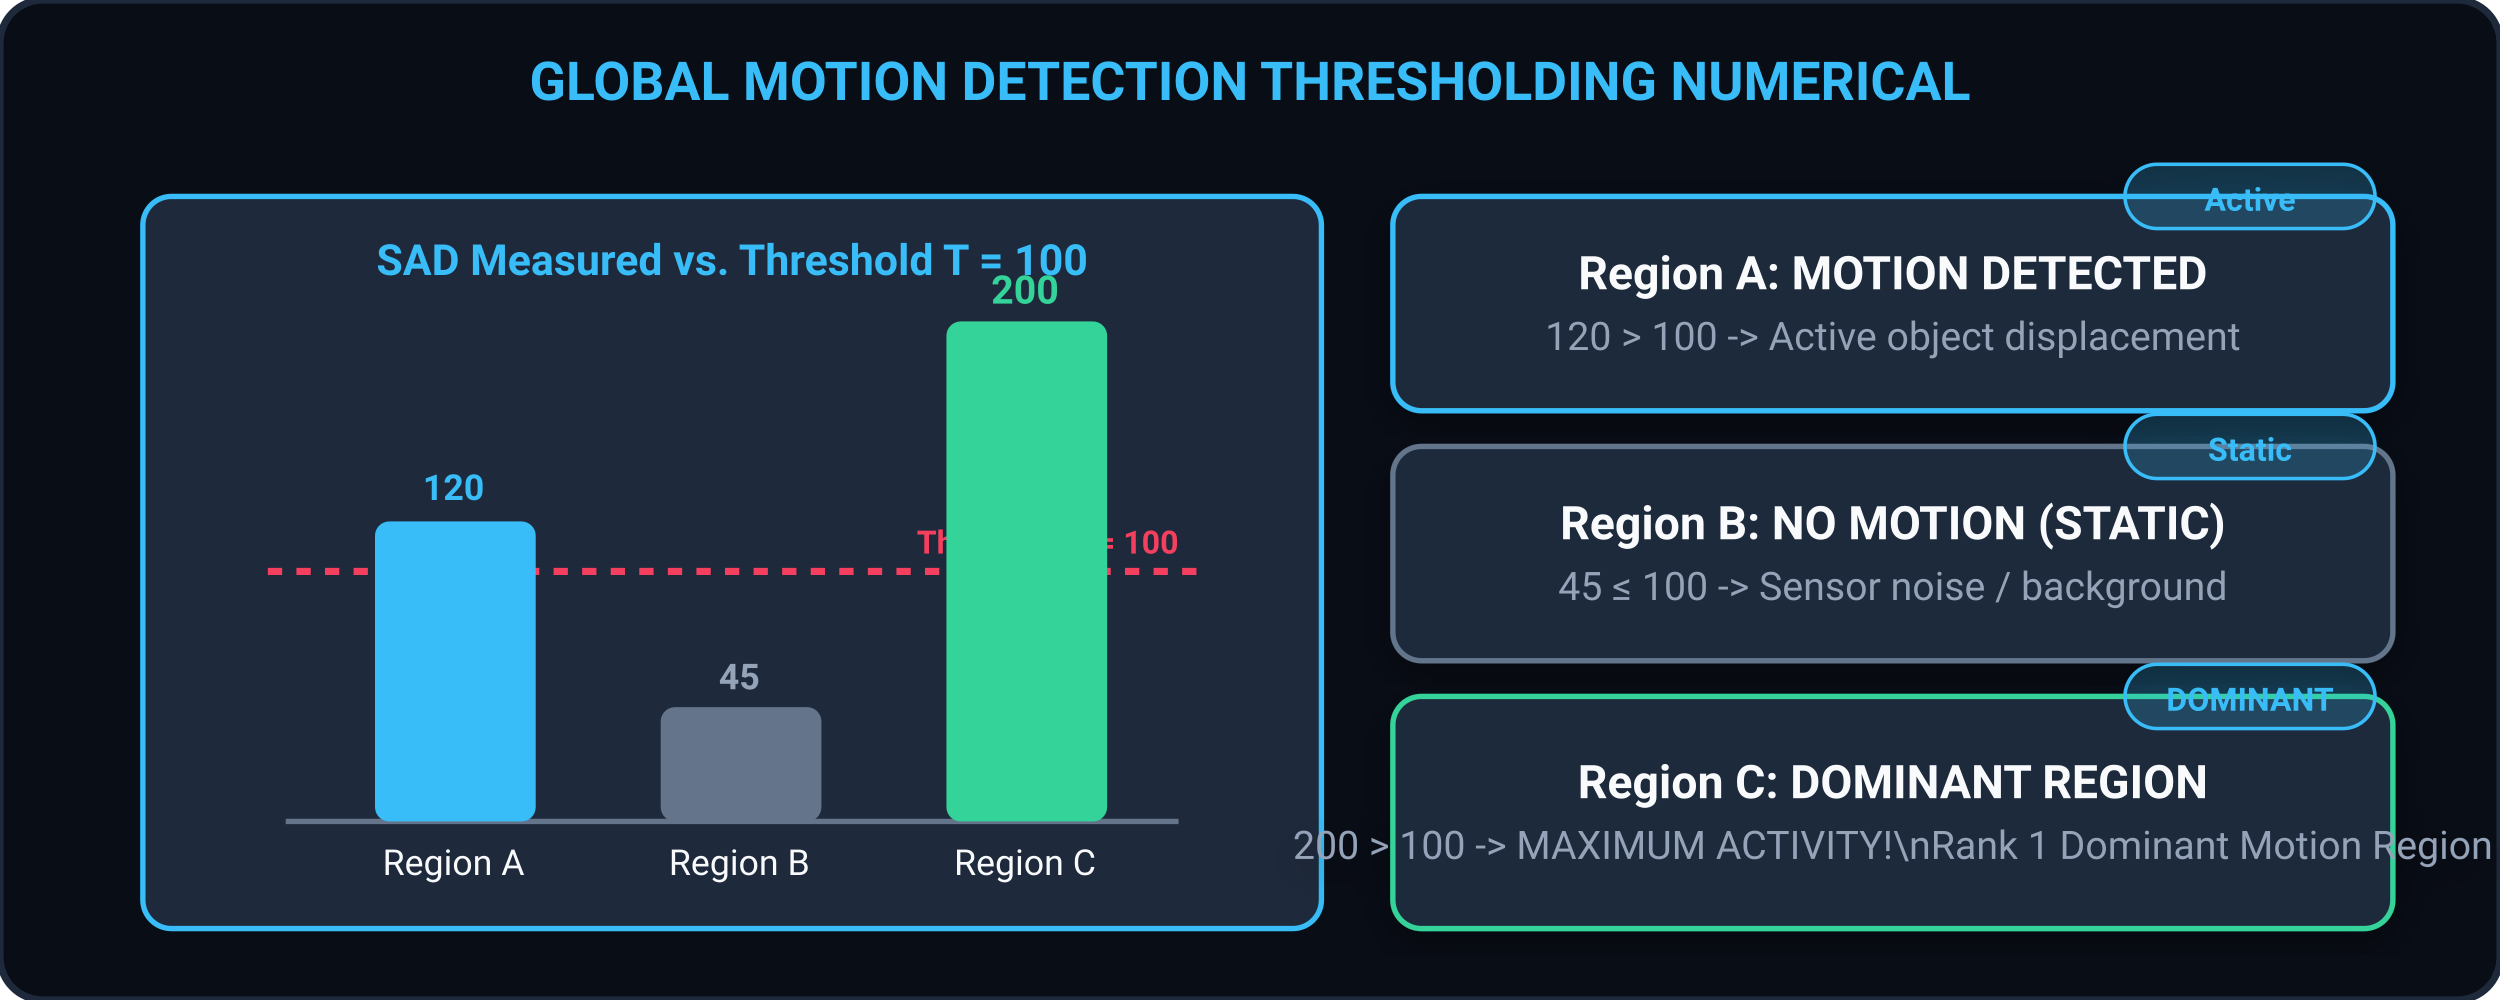
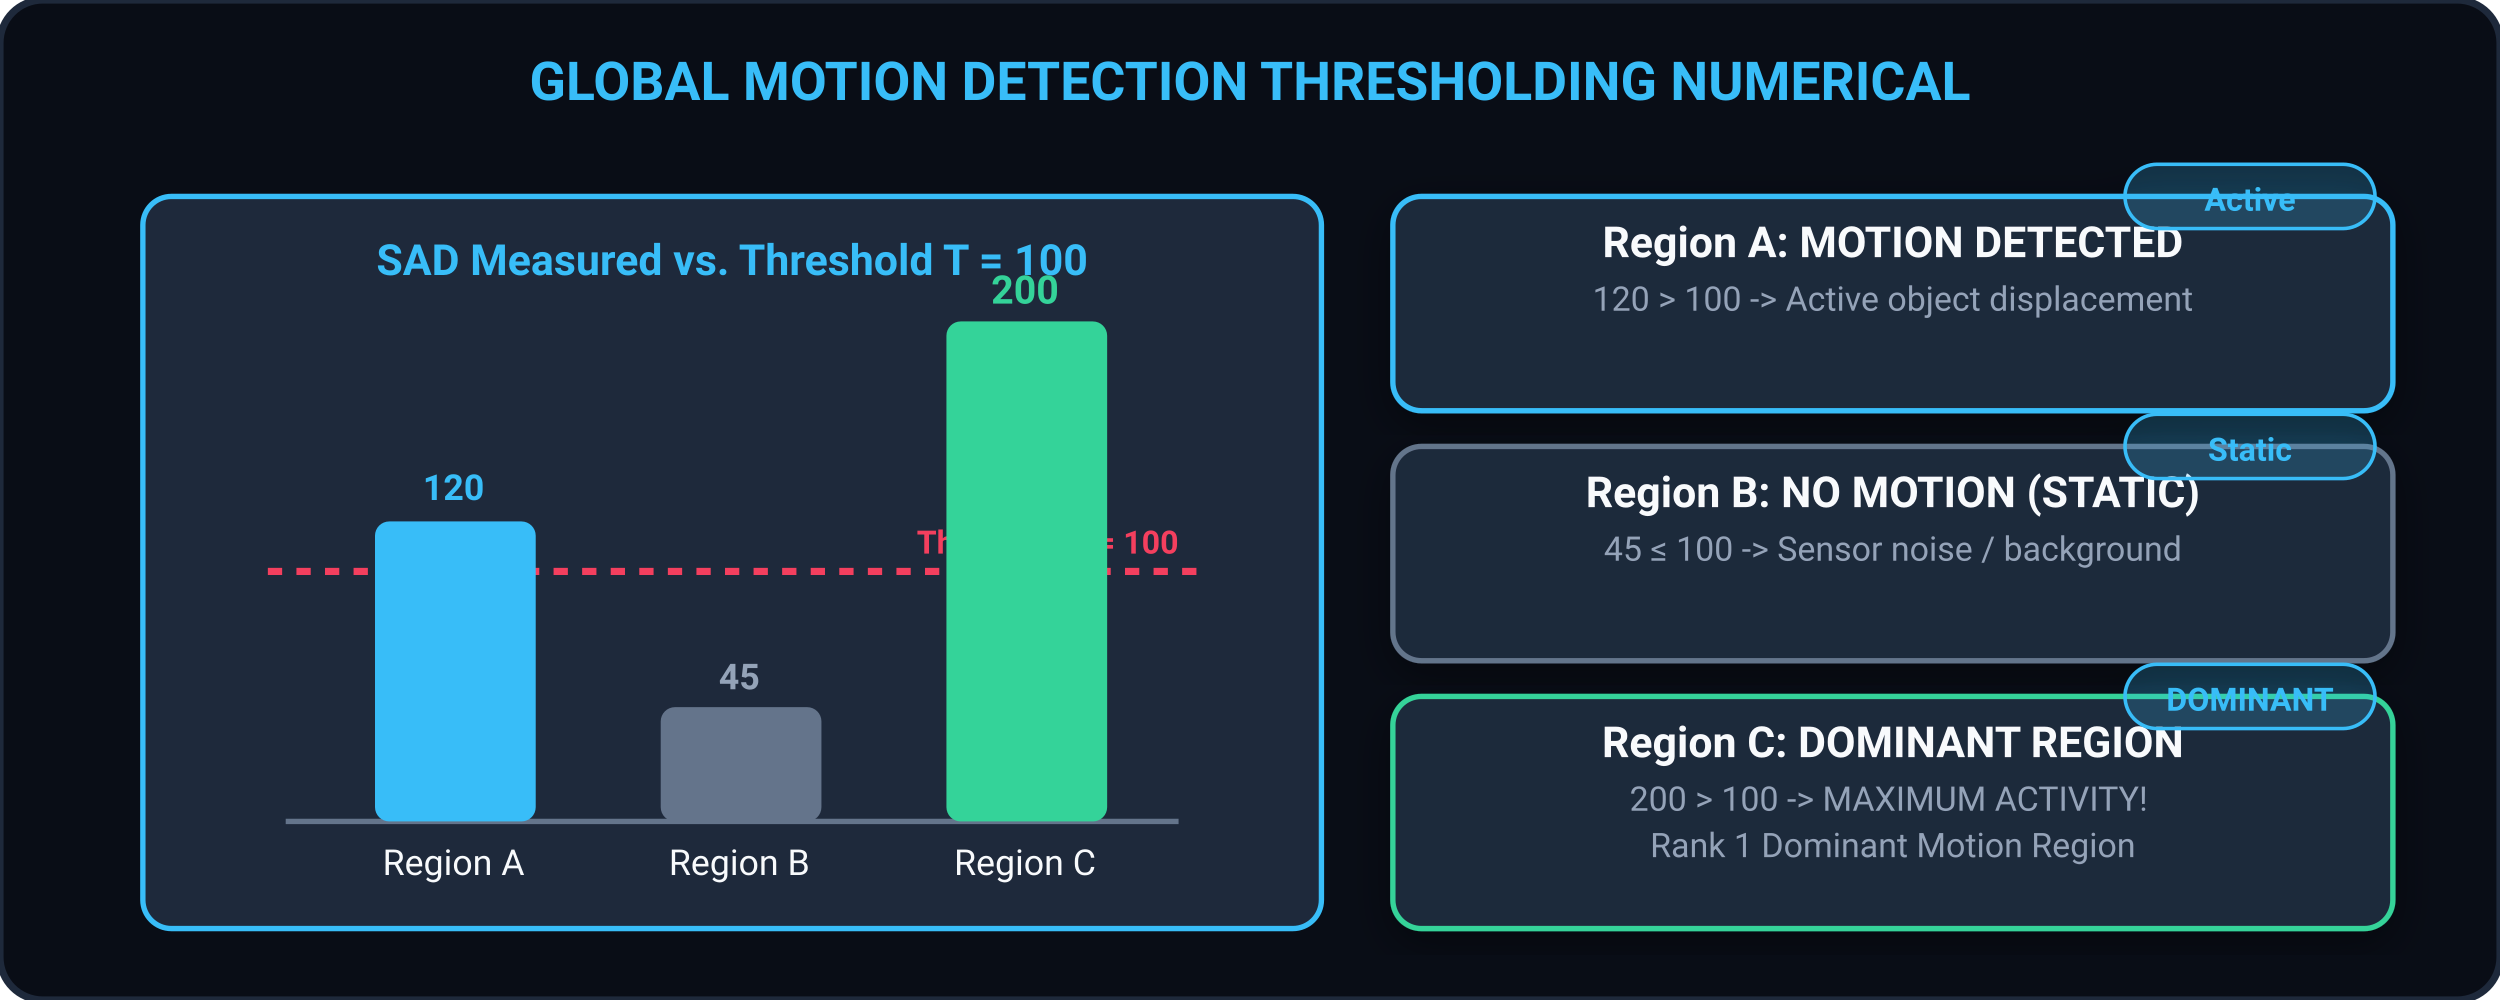
<svg xmlns="http://www.w3.org/2000/svg" viewBox="0 0 700 280" width="100%" height="280" style="max-width: 700px; height: auto; display: block; margin: 0 auto; font-family: -apple-system, BlinkMacSystemFont, 'Segoe UI', Roboto, Helvetica, Arial, sans-serif;">
  <defs>
    <linearGradient id="gradCard" x1="0%" y1="0%" x2="100%" y2="100%">
      <stop offset="0%" stop-color="#1e293b" />
      <stop offset="100%" stop-color="#0f172a" />
    </linearGradient>
    <linearGradient id="gradCyan" x1="0%" y1="0%" x2="100%" y2="100%">
      <stop offset="0%" stop-color="#38bdf8" />
      <stop offset="100%" stop-color="#0284c7" />
    </linearGradient>
    <linearGradient id="gradEmerald" x1="0%" y1="0%" x2="100%" y2="100%">
      <stop offset="0%" stop-color="#34d399" />
      <stop offset="100%" stop-color="#059669" />
    </linearGradient>
    <linearGradient id="gradAmber" x1="0%" y1="0%" x2="100%" y2="100%">
      <stop offset="0%" stop-color="#fbbf24" />
      <stop offset="100%" stop-color="#d97706" />
    </linearGradient>
    <linearGradient id="gradPurple" x1="0%" y1="0%" x2="100%" y2="100%">
      <stop offset="0%" stop-color="#c084fc" />
      <stop offset="100%" stop-color="#9333ea" />
    </linearGradient>
    <linearGradient id="gradRose" x1="0%" y1="0%" x2="100%" y2="100%">
      <stop offset="0%" stop-color="#fb7185" />
      <stop offset="100%" stop-color="#e11d48" />
    </linearGradient>
    <filter id="shadow" x="-5%" y="-5%" width="110%" height="115%">
      <feDropShadow dx="0" dy="4" stdDeviation="6" flood-color="#000000" flood-opacity="0.4" />
    </filter>
    <marker id="arrCyan" viewBox="0 0 10 10" refX="6" refY="5" markerWidth="6" markerHeight="6" orient="auto-start-reverse">
      <path d="M 0 1 L 10 5 L 0 9 z" fill="#38bdf8" />
    </marker>
    <marker id="arrEmerald" viewBox="0 0 10 10" refX="6" refY="5" markerWidth="6" markerHeight="6" orient="auto-start-reverse">
      <path d="M 0 1 L 10 5 L 0 9 z" fill="#34d399" />
    </marker>
    <marker id="arrAmber" viewBox="0 0 10 10" refX="6" refY="5" markerWidth="6" markerHeight="6" orient="auto-start-reverse">
      <path d="M 0 1 L 10 5 L 0 9 z" fill="#fbbf24" />
    </marker>
  </defs>
  <rect width="700" height="280" rx="12" fill="#090d16" stroke="#1e293b" stroke-width="2" />
  <text x="350" y="28" font-size="15" font-weight="bold" fill="#38bdf8" text-anchor="middle">GLOBAL MOTION DETECTION THRESHOLDING NUMERICAL</text>
  <g transform="translate(40, 55)">
    <rect width="330" height="205" rx="8" fill="#1e293b" stroke="#38bdf8" stroke-width="1.5" />
    <text x="165" y="22" font-size="12" font-weight="bold" fill="#38bdf8" text-anchor="middle">SAD Measured vs. Threshold T = 100</text>
    <line x1="40" y1="175" x2="290" y2="175" stroke="#64748b" stroke-width="1.5" />
    <line x1="35" y1="105" x2="295" y2="105" stroke="#f43f5e" stroke-width="2" stroke-dasharray="4 4" />
    <text x="290" y="100" font-size="9" fill="#f43f5e" font-weight="bold" text-anchor="end">Threshold T = 100</text>
    <rect x="65" y="91" width="45" height="84" rx="4" fill="#38bdf8" />
    <text x="87" y="85" font-size="10" fill="#38bdf8" font-weight="bold" text-anchor="middle">120</text>
    <text x="87" y="190" font-size="10" fill="#f8fafc" text-anchor="middle">Region A</text>
    <rect x="145" y="143" width="45" height="32" rx="4" fill="#64748b" />
    <text x="167" y="138" font-size="10" fill="#94a3b8" font-weight="bold" text-anchor="middle">45</text>
    <text x="167" y="190" font-size="10" fill="#f8fafc" text-anchor="middle">Region B</text>
    <rect x="225" y="35" width="45" height="140" rx="4" fill="#34d399" />
    <text x="247" y="30" font-size="11" fill="#34d399" font-weight="bold" text-anchor="middle">200</text>
    <text x="247" y="190" font-size="10" fill="#f8fafc" text-anchor="middle">Region C</text>
  </g>
  <g filter="url(#shadow)">
    <rect x="390" y="55" width="280" height="60" rx="8" fill="#1e293b" stroke="#38bdf8" stroke-width="1.5" />
-     <text x="530.0" y="81.0" font-size="13" font-weight="bold" fill="#f8fafc" text-anchor="middle">Region A: MOTION DETECTED</text>
-     <text x="530.0" y="98.0" font-size="11" fill="#94a3b8" text-anchor="middle">120 &gt; 100 -&gt; Active object displacement</text>
+     <text x="530.0" y="72" font-size="12" font-weight="bold" fill="#f8fafc" text-anchor="middle">Region A: MOTION DETECTED</text>
+     <text font-size="9.5" fill="#94a3b8" text-anchor="middle">
+       <tspan x="530.0" y="87">120 &gt; 100 -&gt; Active object displacement</tspan>
+     </text>
    <rect x="595" y="46" width="70" height="18" rx="9" fill="#38bdf8" fill-opacity="0.2" stroke="#38bdf8" stroke-width="1" />
    <text x="630" y="59" font-size="9" font-weight="bold" fill="#38bdf8" text-anchor="middle">Active</text>
  </g>
  <g filter="url(#shadow)">
    <rect x="390" y="125" width="280" height="60" rx="8" fill="#1e293b" stroke="#64748b" stroke-width="1.5" />
-     <text x="530.0" y="151.0" font-size="13" font-weight="bold" fill="#f8fafc" text-anchor="middle">Region B: NO MOTION (STATIC)</text>
-     <text x="530.0" y="168.0" font-size="11" fill="#94a3b8" text-anchor="middle">45 ≤ 100 -&gt; Sensor noise / background</text>
+     <text x="530.0" y="142" font-size="12" font-weight="bold" fill="#f8fafc" text-anchor="middle">Region B: NO MOTION (STATIC)</text>
+     <text font-size="9.5" fill="#94a3b8" text-anchor="middle">
+       <tspan x="530.0" y="157">45 ≤ 100 -&gt; Sensor noise / background</tspan>
+     </text>
    <rect x="595" y="116" width="70" height="18" rx="9" fill="#38bdf8" fill-opacity="0.2" stroke="#38bdf8" stroke-width="1" />
    <text x="630" y="129" font-size="9" font-weight="bold" fill="#38bdf8" text-anchor="middle">Static</text>
  </g>
  <g filter="url(#shadow)">
    <rect x="390" y="195" width="280" height="65" rx="8" fill="#1e293b" stroke="#34d399" stroke-width="1.5" />
-     <text x="530.0" y="223.5" font-size="13" font-weight="bold" fill="#f8fafc" text-anchor="middle">Region C: DOMINANT REGION</text>
-     <text x="530.0" y="240.5" font-size="11" fill="#94a3b8" text-anchor="middle">200 &gt; 100 -&gt; MAXIMUM ACTIVITY!\nRank 1 Dominant Motion Region</text>
+     <text x="530.0" y="212" font-size="12" font-weight="bold" fill="#f8fafc" text-anchor="middle">Region C: DOMINANT REGION</text>
+     <text font-size="9.5" fill="#94a3b8" text-anchor="middle">
+       <tspan x="530.0" y="227">200 &gt; 100 -&gt; MAXIMUM ACTIVITY!</tspan>
+       <tspan x="530.0" y="240">Rank 1 Dominant Motion Region</tspan>
+     </text>
    <rect x="595" y="186" width="70" height="18" rx="9" fill="#38bdf8" fill-opacity="0.2" stroke="#38bdf8" stroke-width="1" />
    <text x="630" y="199" font-size="9" font-weight="bold" fill="#38bdf8" text-anchor="middle">DOMINANT</text>
  </g>
</svg>
